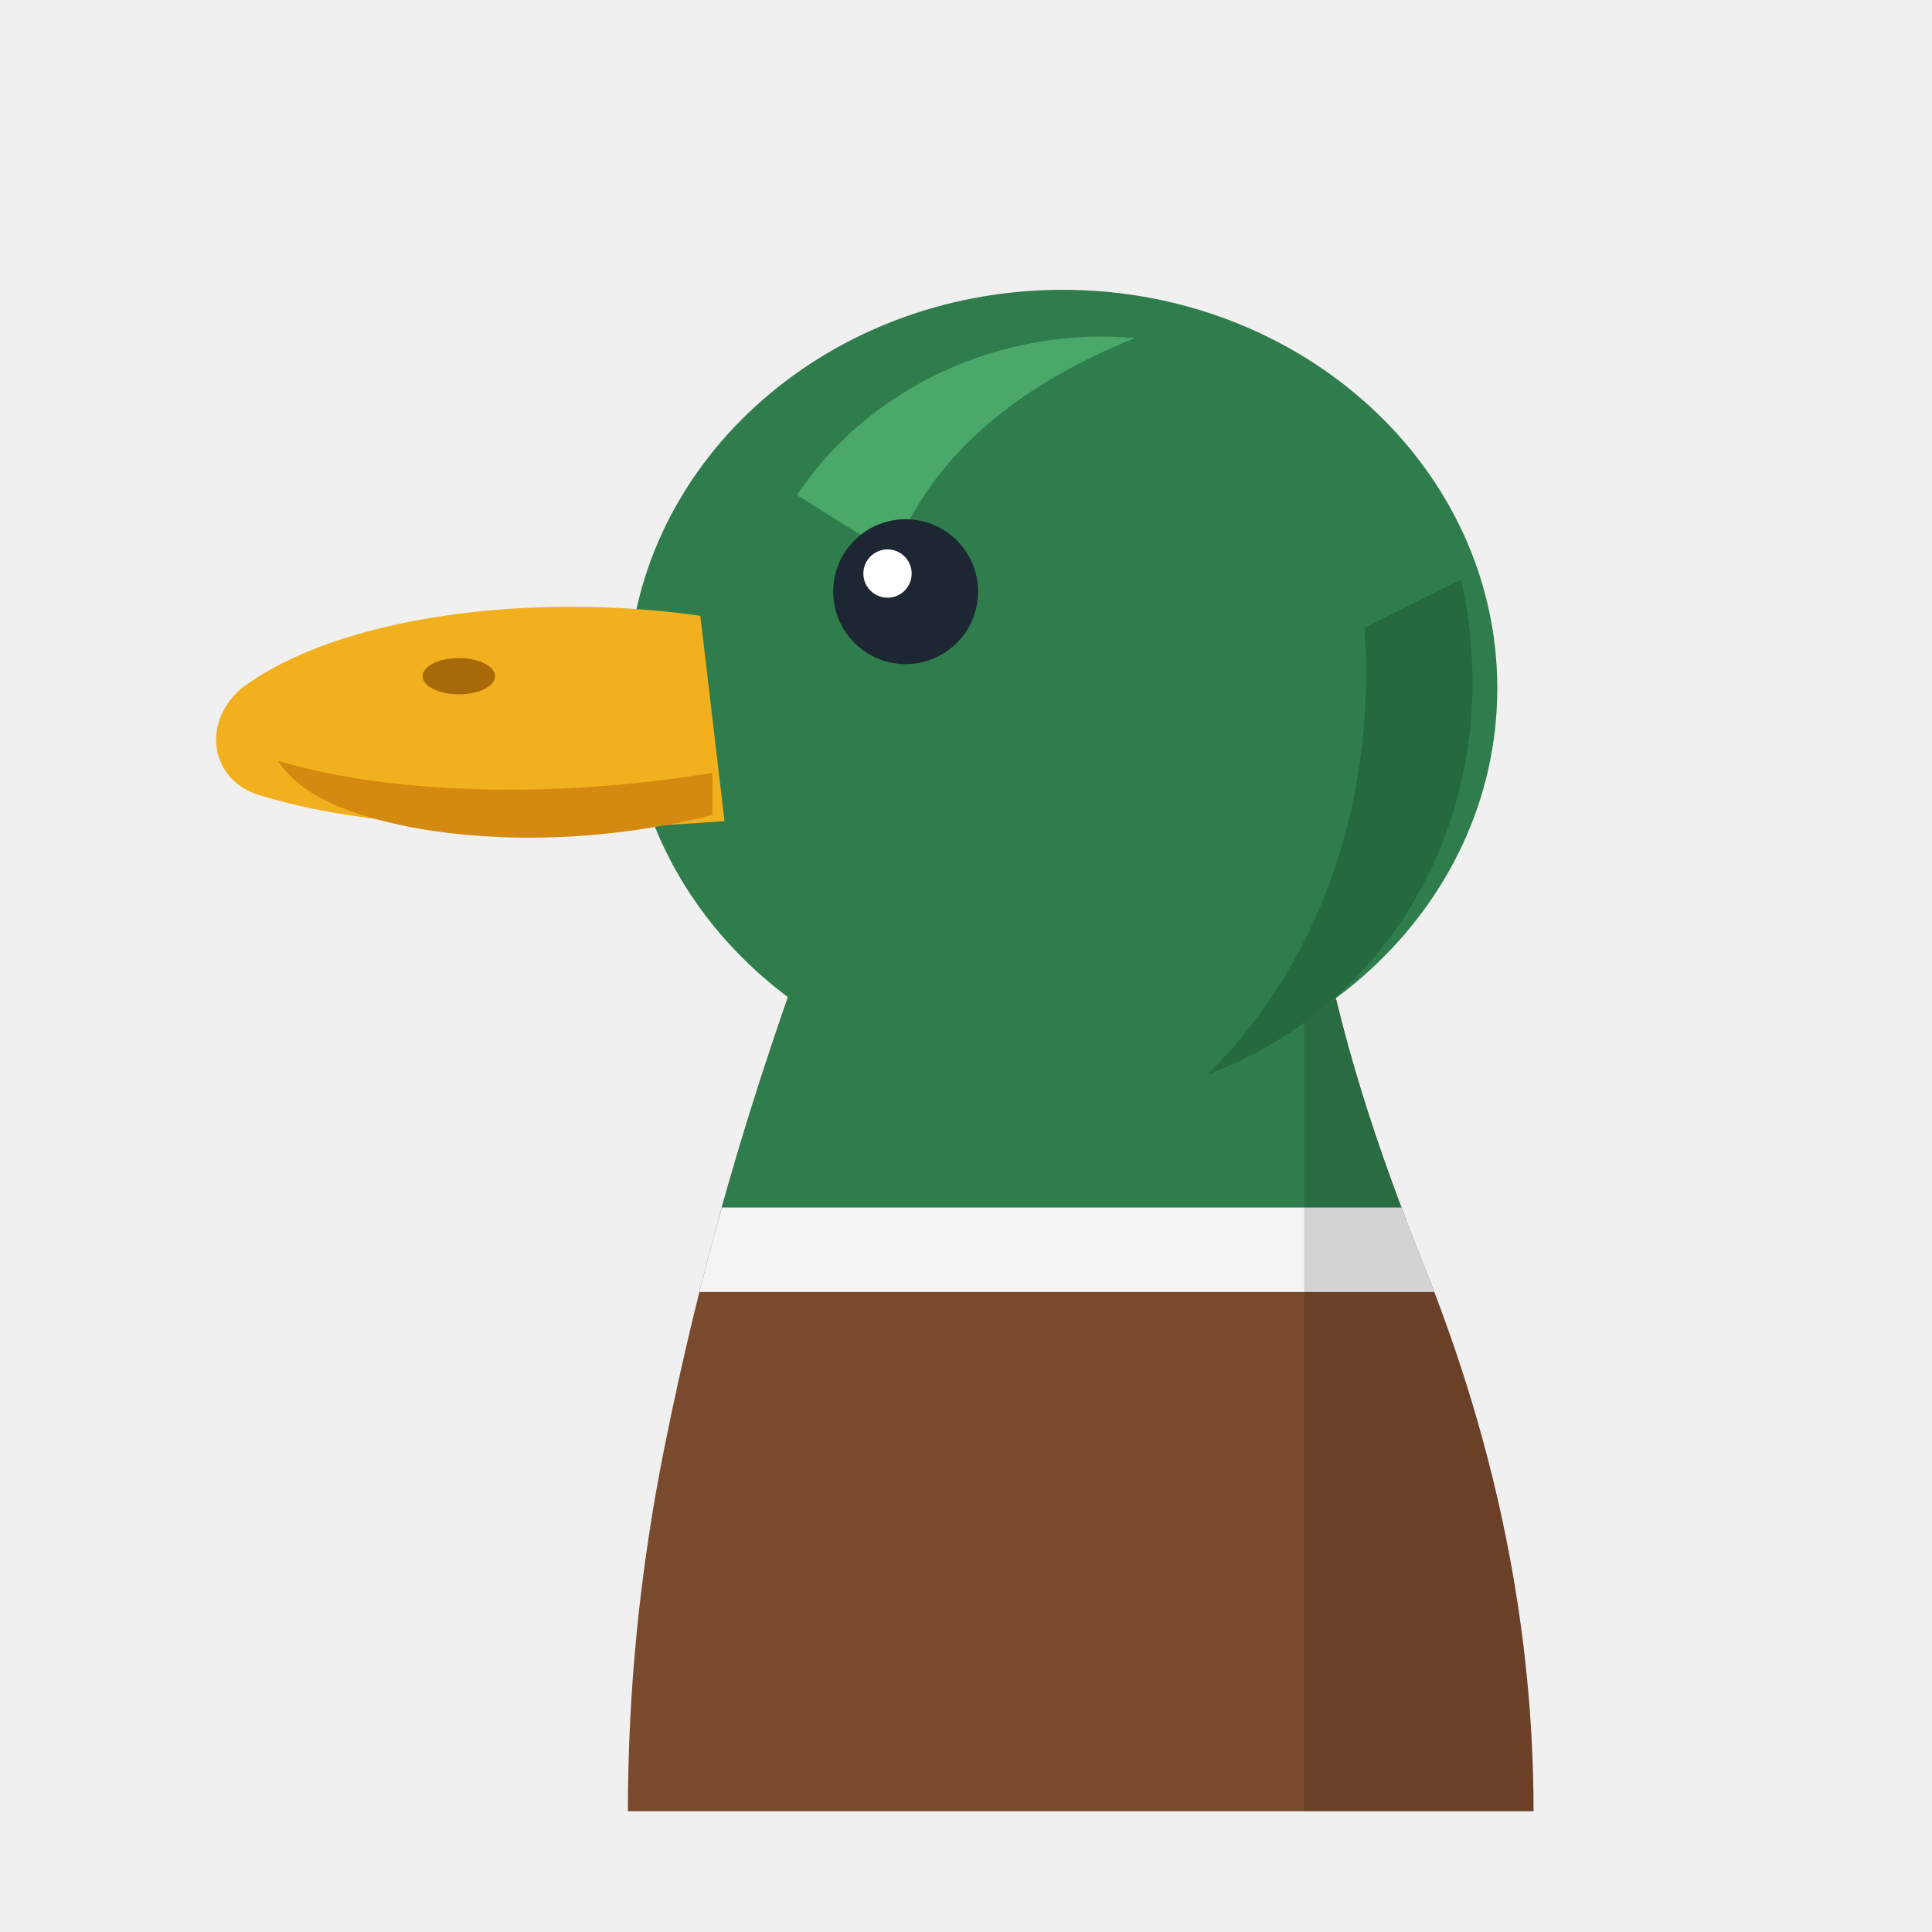
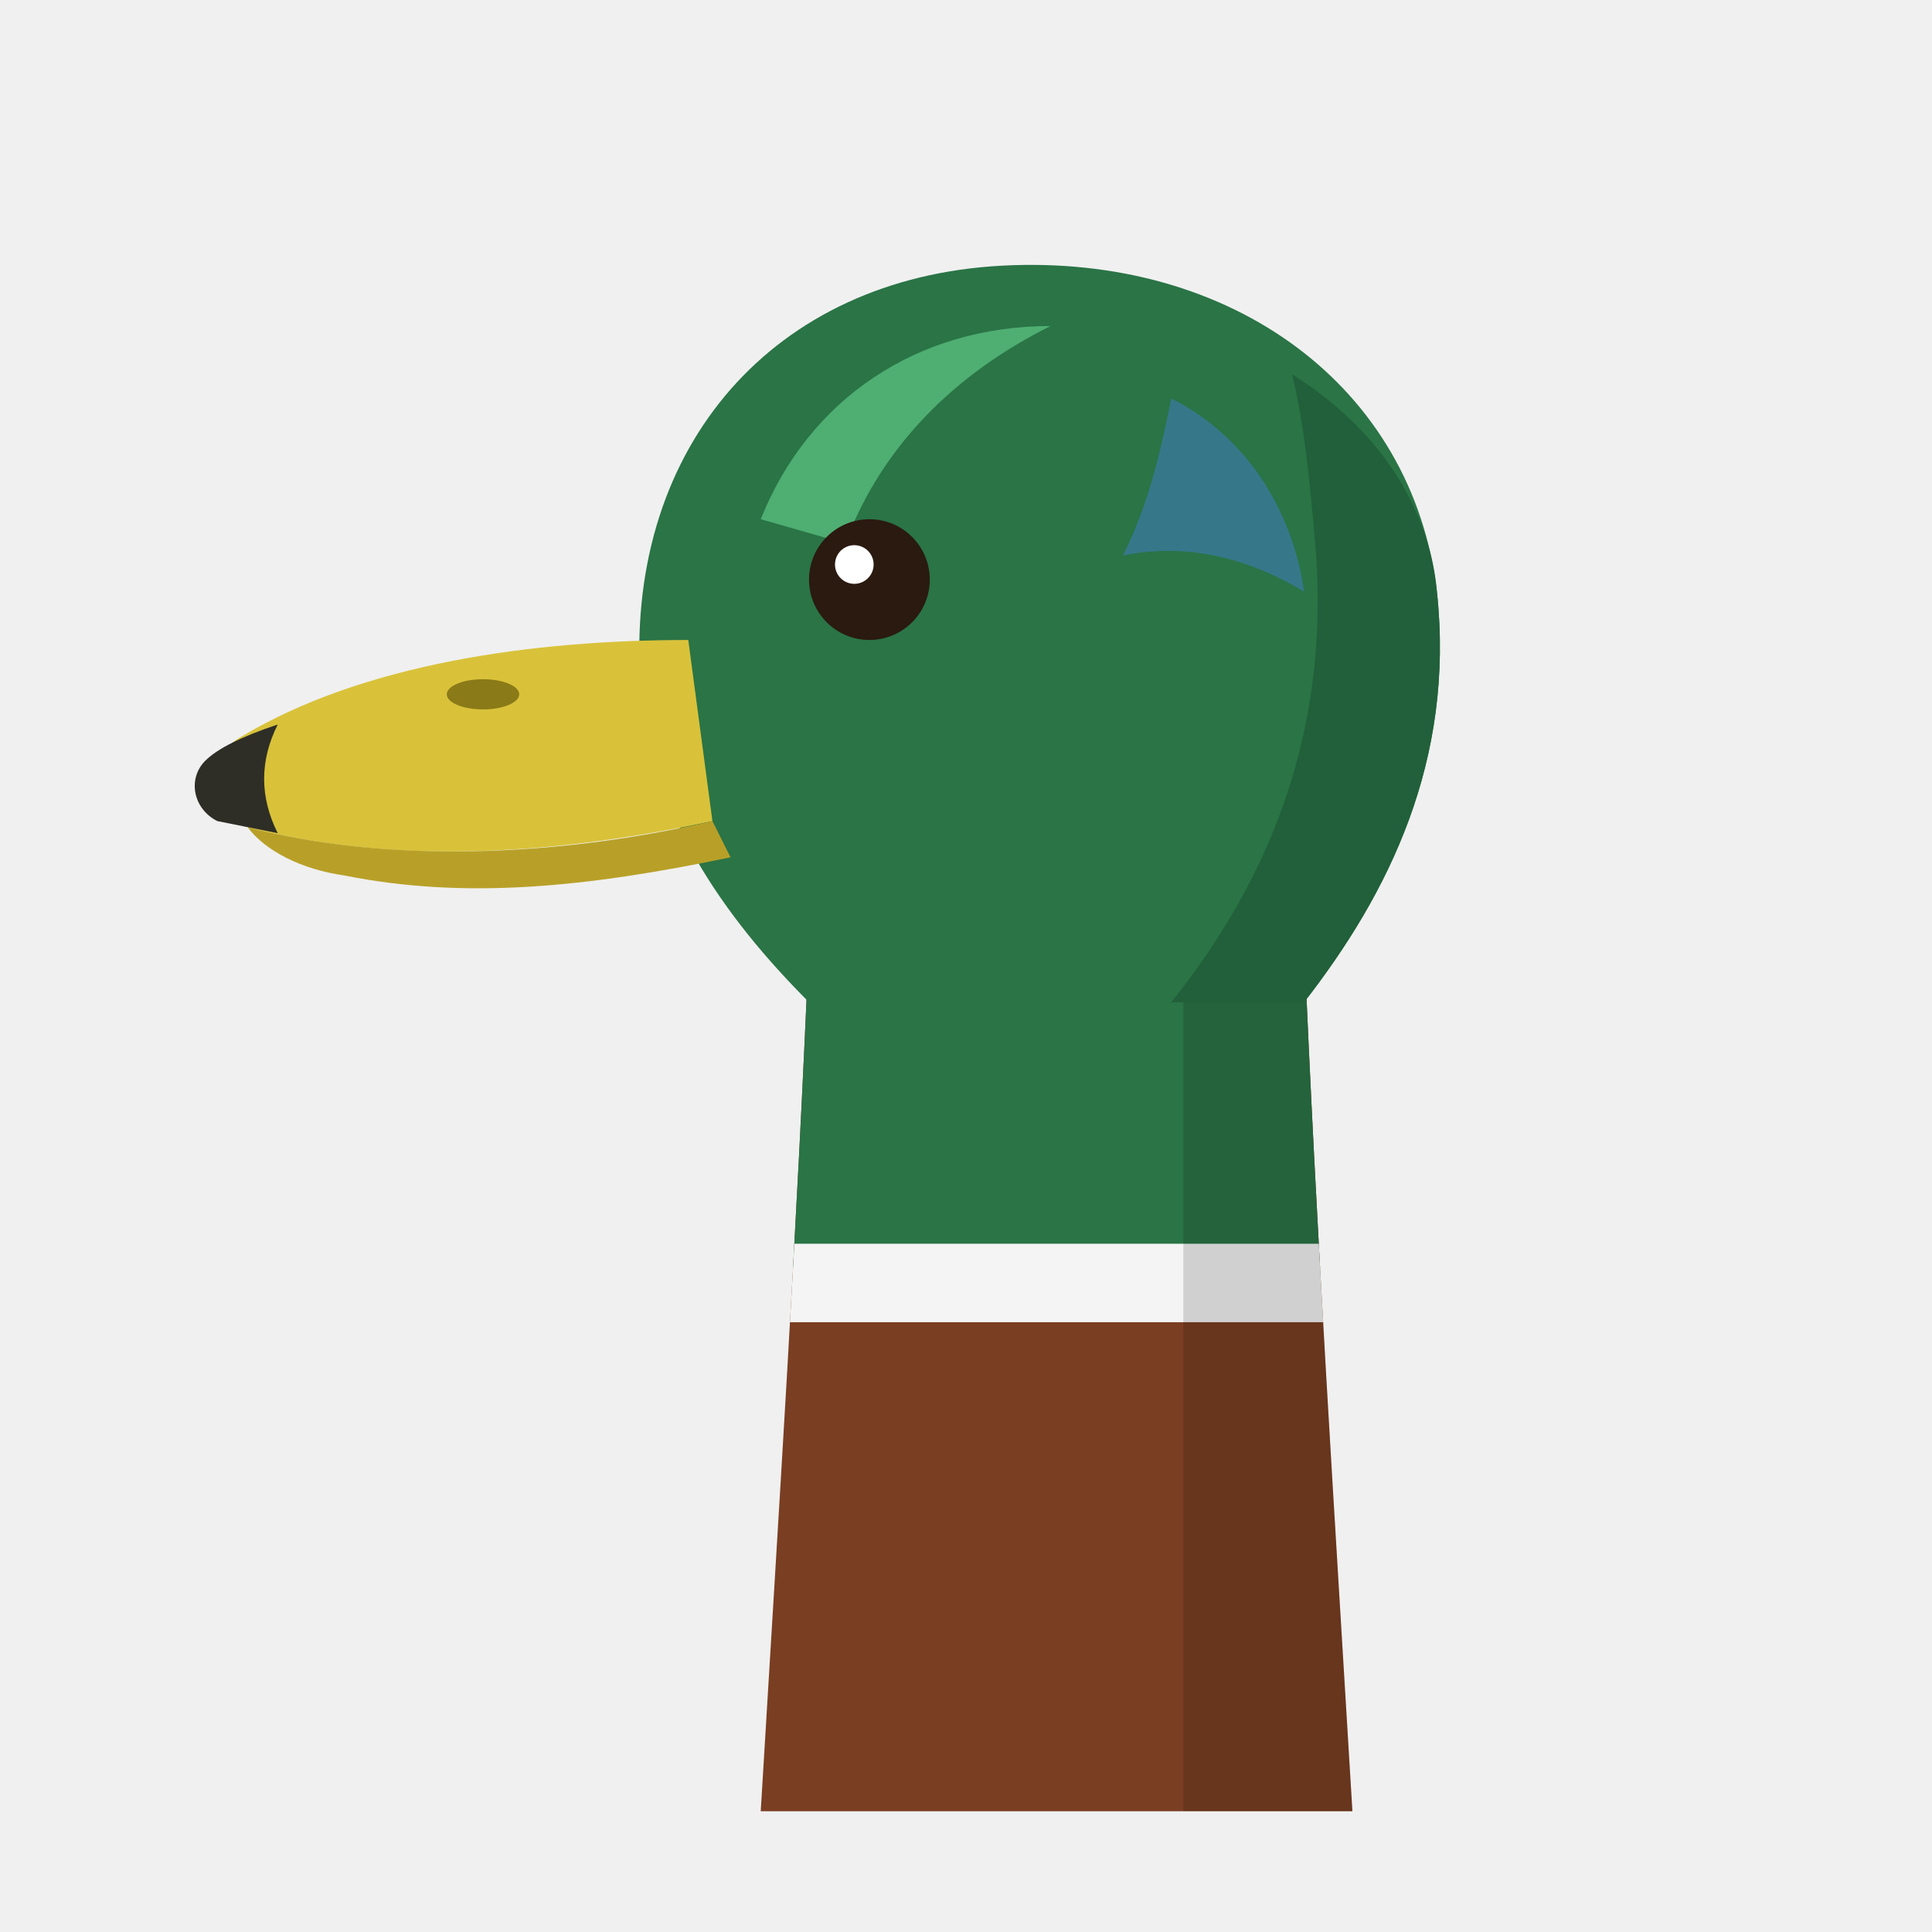
<svg xmlns="http://www.w3.org/2000/svg" viewBox="0 0 32 32">
-   <clipPath id="cn1">
-     <path d="M13.6 15C12.4 18.2 11.6 21 11 24C10.6 26 10.4 28 10.4 30H25.4C25.4 27 24.8 24 23.6 21C22.8 19 22.2 17.2 21.8 15Z" />
+   <clipPath id="cn2">
+     <path d="M13.4 15.6C13.2 20.4 12.9 25 12.6 30H22.4C22.1 25 21.8 20.4 21.6 15.6Z" />
  </clipPath>
-   <g clip-path="url(#cn1)">
-     <rect width="32" height="32" fill="#7a4a2e" />
-     <rect width="32" height="20.2" fill="#2f7d4c" />
-     <rect width="32" height="1.4" y="20" fill="#f4f4f4" />
-     <rect width="4" height="32" x="21.6" fill="#00000022" />
+   <g clip-path="url(#cn2)">
+     <rect width="32" height="32" fill="#7a3e22" />
+     <rect width="32" height="21" fill="#2a7446" />
+     <rect width="32" height="1.3" y="20.6" fill="#f4f4f4" />
+     <rect width="4" height="32" x="19.6" fill="#00000026" />
  </g>
-   <ellipse cx="17.6" cy="11.4" rx="7.2" ry="6.6" fill="#2f7d4c" />
-   <path fill="#4aa86a" d="M13.2 8.2c1.2-1.8 3.4-2.8 5.6-2.6c-2 .8-3.4 2-4 3.6z" />
-   <path fill="#256a3e" d="M24.2 9.6c.8 3.6-1 7-4.2 8.2c1.8-1.8 2.8-4.4 2.6-7.4z" />
-   <path fill="#f2b01e" d="M11.6 10.2C8.8 9.8 5.6 10.2 4 11.4c-.7.6-.5 1.6.4 1.8c2 .6 5 .6 7.6.4z" />
-   <path fill="#d48a10" d="M11.8 12.8c-2.4.4-5.2.4-7.2-.2c.4.6 1.2.9 2.2 1.1c1.6.3 3.4.2 5-.2z" />
-   <ellipse cx="7.6" cy="11.2" rx=".6" ry=".3" fill="#a86a08" />
-   <circle cx="15" cy="9.8" r="1.2" fill="#1d2733" />
-   <circle cx="14.7" cy="9.5" r=".4" fill="#ffffff" />
+   <path fill="#2a7446" d="M10.6 11.2C10.4 7.4 12.8 4.6 16.6 4.4C20.4 4.2 23.4 6.4 23.8 9.8C24.1 12.6 23 14.8 21.6 16.6H13.4C12 15.2 10.7 13.4 10.6 11.2Z" />
+   <path fill="#21603a" d="M21.4 6.2c1.6 1 2.3 2.4 2.4 3.6c.3 2.8-.8 5-2.2 6.8h-2.2c1.6-2 2.6-4.4 2.4-7.4c-.1-1.2-.2-2.2-.4-3z" />
+   <path fill="#3a7aa0" d="M19.4 6.6c1.2.6 2 1.8 2.2 3.2c-1-.6-2-.8-3-.6c.4-.8.6-1.6.8-2.6z" opacity=".75" />
+   <path fill="#4fae72" d="M12.6 8.6c.8-2 2.6-3.2 4.8-3.2c-1.6.8-2.8 2-3.4 3.6z" />
+   <path fill="#d9c23a" d="M11.4 10.6C8.8 10.6 6 11 4 12.2C3.3 12.6 3.4 13.5 4.1 13.7C6.4 14.3 9 14.2 11.8 13.6Z" />
+   <path fill="#b8a028" d="M11.8 13.6c-2.6.6-5.4.7-7.7.1c.3.4.9.7 1.6.8c2 .4 4 .2 6.4-.3z" />
+   <path fill="#2e2e26" d="M4.6 12c-.6.2-1 .4-1.2.6c-.3.3-.2.8.2 1l1 .2c-.3-.6-.3-1.2 0-1.8z" />
+   <ellipse cx="8" cy="11.5" rx=".6" ry=".25" fill="#8a7a18" />
+   <circle cx="14.4" cy="9.6" r="1" fill="#2a1a10" />
+   <circle cx="14.15" cy="9.35" r=".32" fill="#ffffff" />
</svg>
